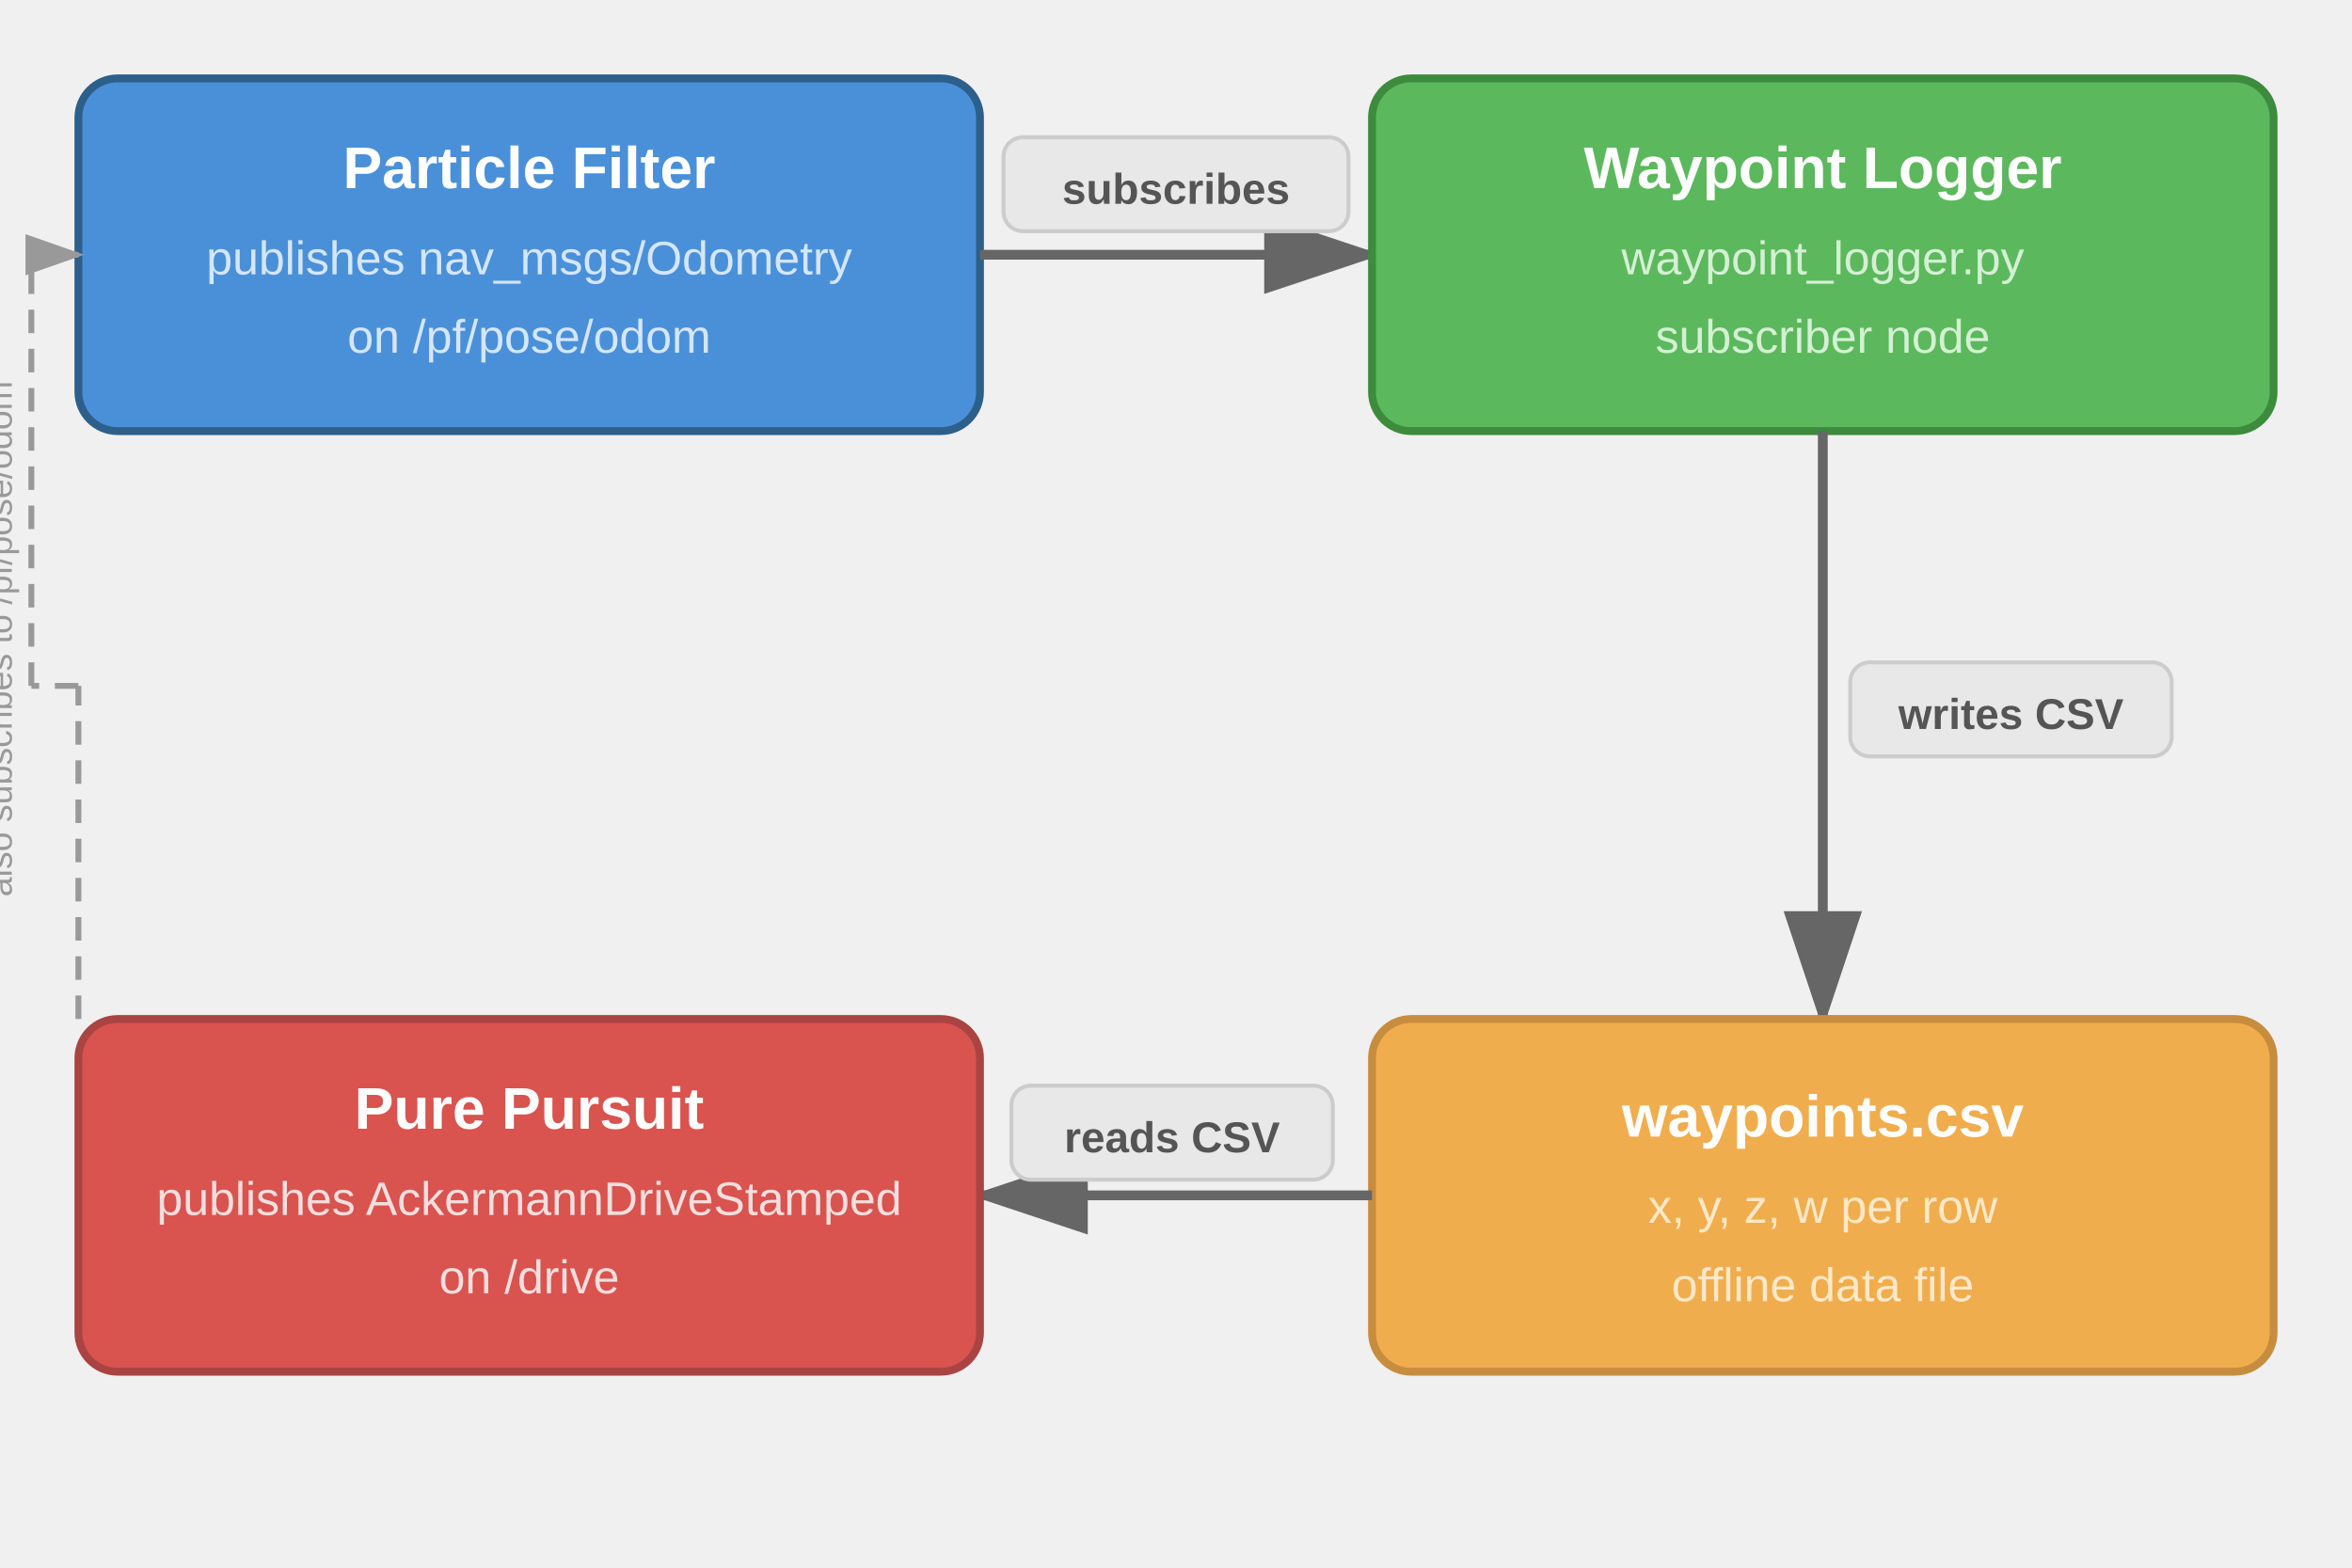
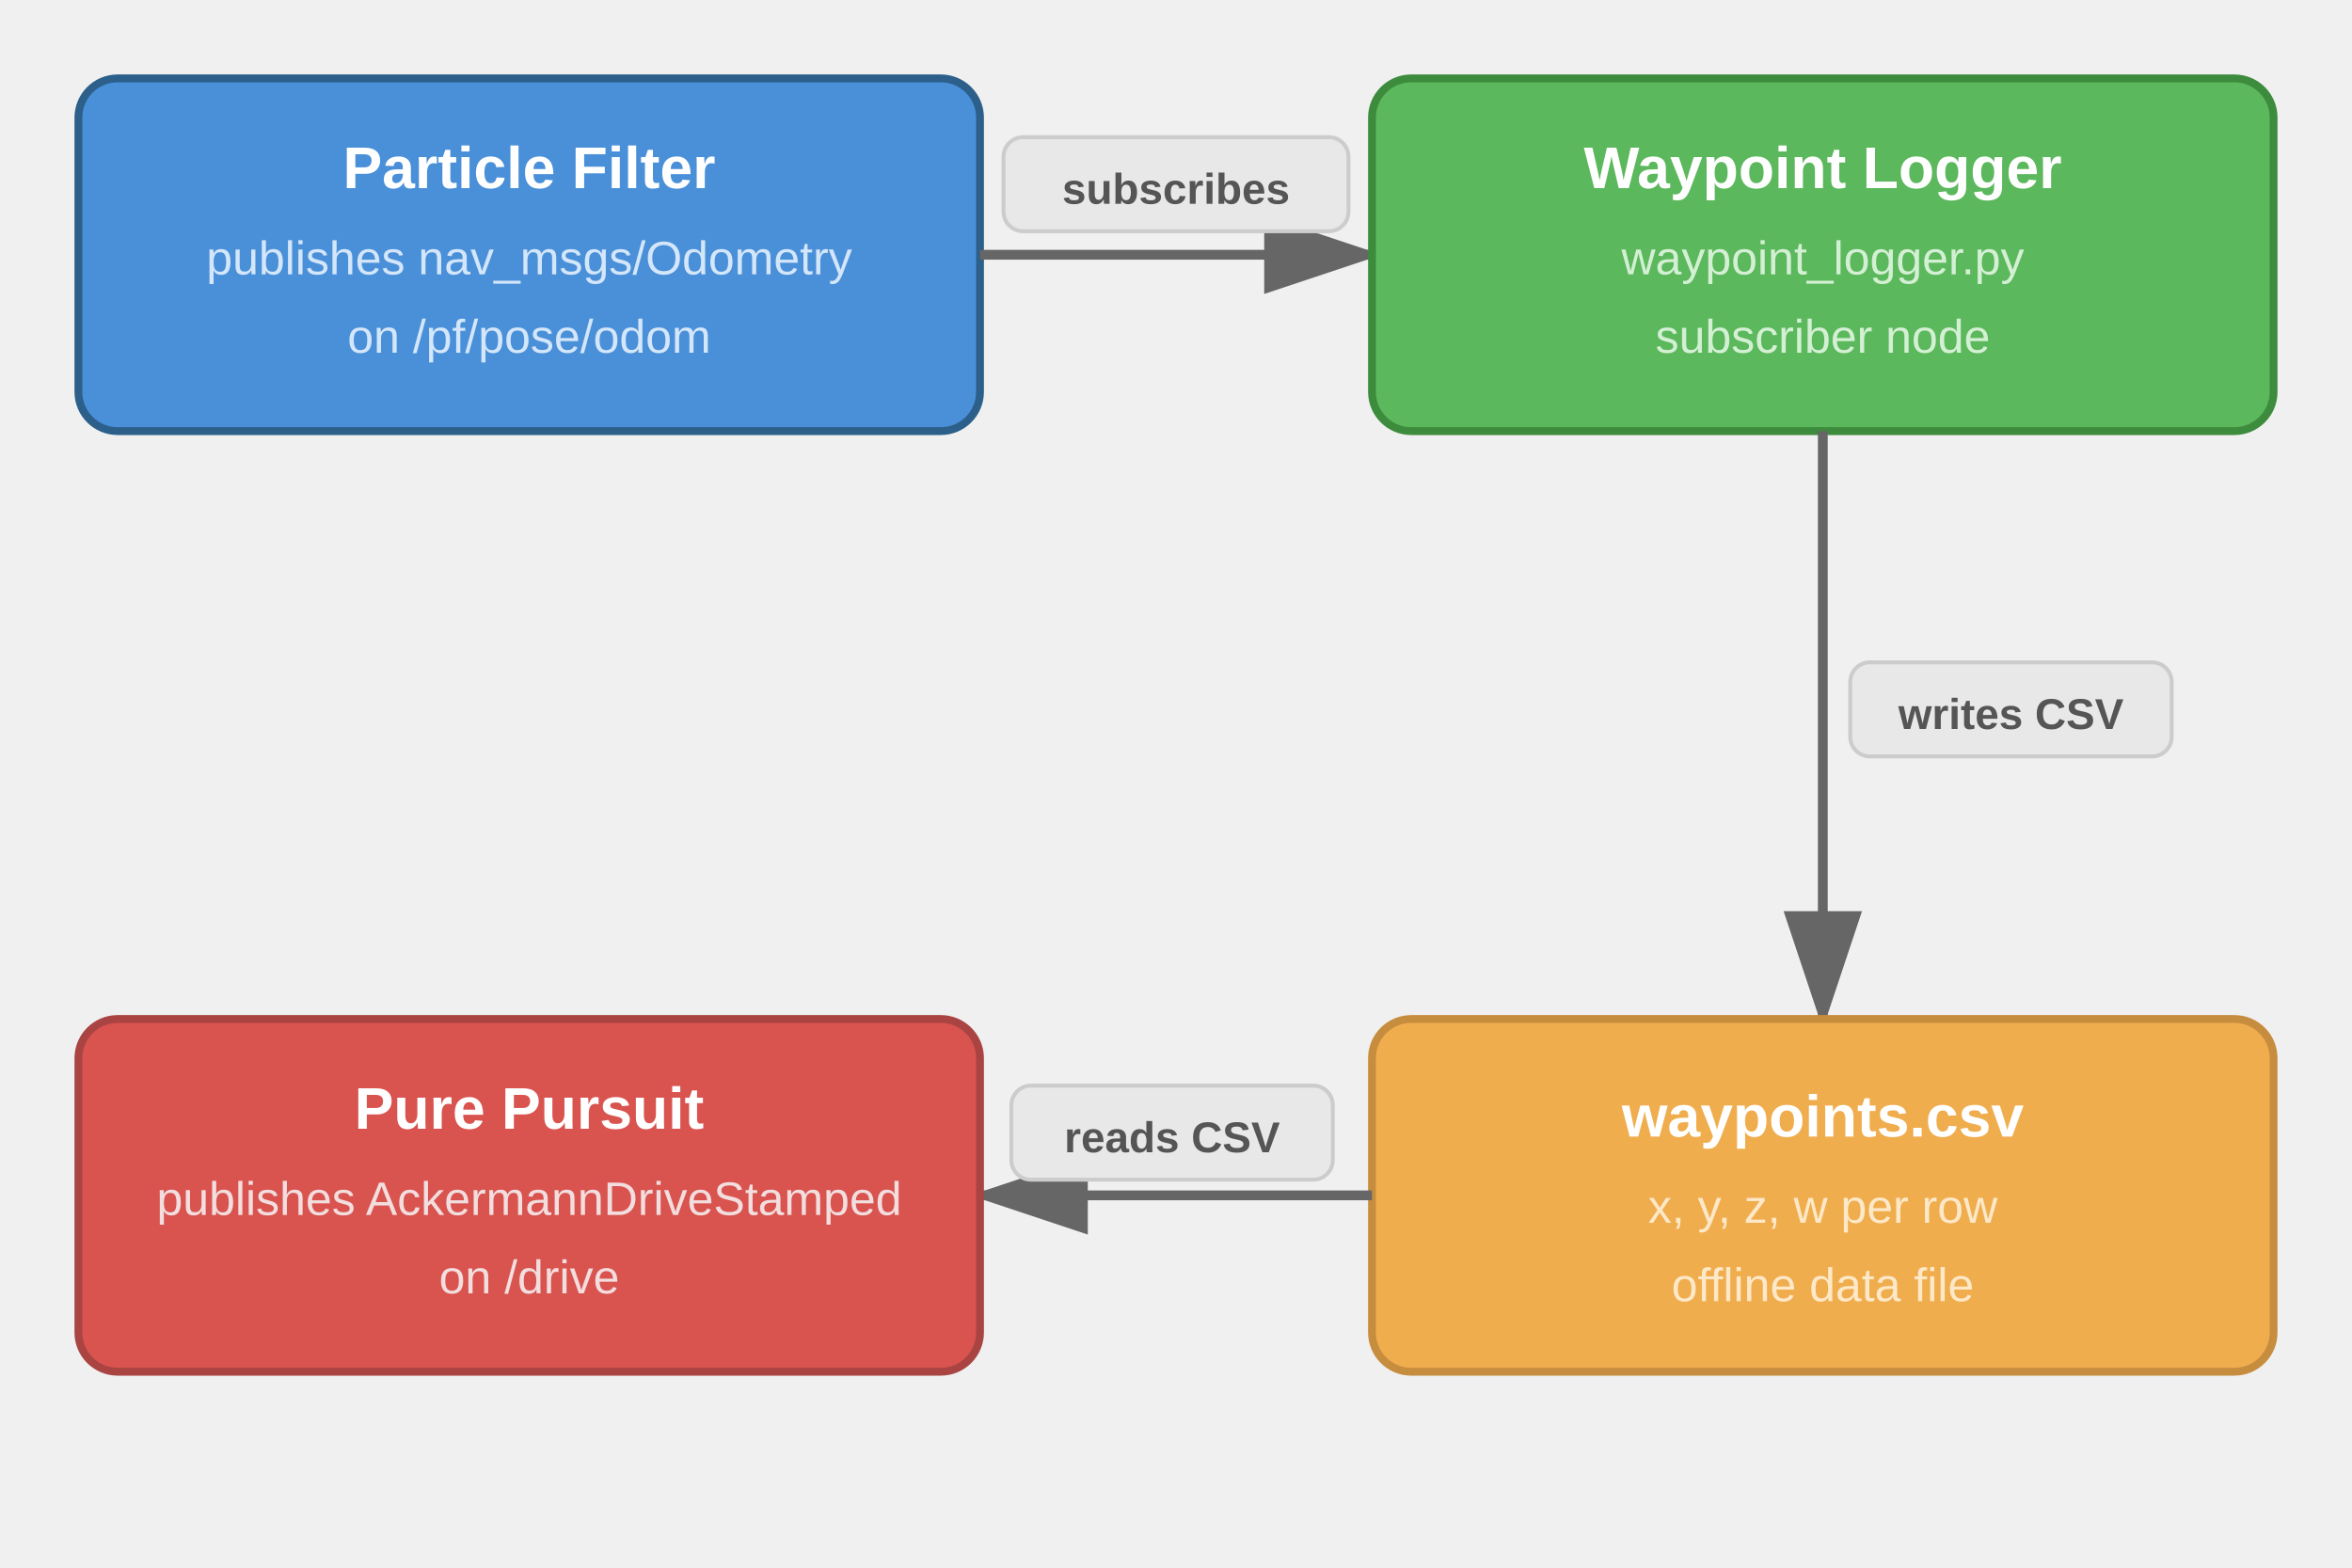
<svg xmlns="http://www.w3.org/2000/svg" viewBox="0 0 600 400" font-family="Segoe UI, Arial, sans-serif">
  <rect x="20" y="20" width="230" height="90" rx="10" fill="#4A90D9" stroke="#2C5F8A" stroke-width="2" />
  <text x="135" y="48" text-anchor="middle" fill="white" font-size="15" font-weight="bold">Particle Filter</text>
  <text x="135" y="70" text-anchor="middle" fill="#D4E6F9" font-size="12">publishes nav_msgs/Odometry</text>
  <text x="135" y="90" text-anchor="middle" fill="#D4E6F9" font-size="12">on /pf/pose/odom</text>
  <line x1="250" y1="65" x2="350" y2="65" stroke="#666" stroke-width="2.5" marker-end="url(#arrow)" />
  <rect x="256" y="35" width="88" height="24" rx="5" fill="#E8E8E8" stroke="#CCC" stroke-width="1" />
  <text x="300" y="52" text-anchor="middle" fill="#555" font-size="11" font-weight="bold">subscribes</text>
  <rect x="350" y="20" width="230" height="90" rx="10" fill="#5CB85C" stroke="#3D8B3D" stroke-width="2" />
  <text x="465" y="48" text-anchor="middle" fill="white" font-size="15" font-weight="bold">Waypoint Logger</text>
  <text x="465" y="70" text-anchor="middle" fill="#D4F0D4" font-size="12">waypoint_logger.py</text>
  <text x="465" y="90" text-anchor="middle" fill="#D4F0D4" font-size="12">subscriber node</text>
  <line x1="465" y1="110" x2="465" y2="260" stroke="#666" stroke-width="2.5" marker-end="url(#arrow)" />
  <rect x="472" y="169" width="82" height="24" rx="5" fill="#E8E8E8" stroke="#CCC" stroke-width="1" />
  <text x="513" y="186" text-anchor="middle" fill="#555" font-size="11" font-weight="bold">writes CSV</text>
  <rect x="350" y="260" width="230" height="90" rx="10" fill="#F0AD4E" stroke="#C78D3E" stroke-width="2" />
  <text x="465" y="290" text-anchor="middle" fill="white" font-size="15" font-weight="bold">waypoints.csv</text>
  <text x="465" y="312" text-anchor="middle" fill="#FDE8C8" font-size="12">x, y, z, w per row</text>
  <text x="465" y="332" text-anchor="middle" fill="#FDE8C8" font-size="12">offline data file</text>
  <line x1="350" y1="305" x2="250" y2="305" stroke="#666" stroke-width="2.5" marker-end="url(#arrow)" />
  <rect x="258" y="277" width="82" height="24" rx="5" fill="#E8E8E8" stroke="#CCC" stroke-width="1" />
  <text x="299" y="294" text-anchor="middle" fill="#555" font-size="11" font-weight="bold">reads CSV</text>
  <rect x="20" y="260" width="230" height="90" rx="10" fill="#D9534F" stroke="#A94442" stroke-width="2" />
  <text x="135" y="288" text-anchor="middle" fill="white" font-size="15" font-weight="bold">Pure Pursuit</text>
  <text x="135" y="310" text-anchor="middle" fill="#F2DEDE" font-size="12">publishes AckermannDriveStamped</text>
  <text x="135" y="330" text-anchor="middle" fill="#F2DEDE" font-size="12">on /drive</text>
-   <line x1="20" y1="260" x2="20" y2="175" stroke="#999" stroke-width="1.5" stroke-dasharray="6,4" />
-   <line x1="20" y1="175" x2="8" y2="175" stroke="#999" stroke-width="1.5" stroke-dasharray="6,4" />
-   <line x1="8" y1="175" x2="8" y2="65" stroke="#999" stroke-width="1.5" stroke-dasharray="6,4" />
-   <line x1="8" y1="65" x2="20" y2="65" stroke="#999" stroke-width="1.5" stroke-dasharray="6,4" marker-end="url(#arrow-light)" />
-   <text x="3" y="163" fill="#999" font-size="9" text-anchor="middle" transform="rotate(-90, 3, 163)">also subscribes to /pf/pose/odom</text>
  <defs>
    <marker id="arrow" markerWidth="12" markerHeight="8" refX="11" refY="4" orient="auto">
      <polygon points="0 0, 12 4, 0 8" fill="#666" />
    </marker>
-     <marker id="arrow-light" markerWidth="10" markerHeight="7" refX="9" refY="3.5" orient="auto">
-       <polygon points="0 0, 10 3.5, 0 7" fill="#999" />
-     </marker>
  </defs>
</svg>
